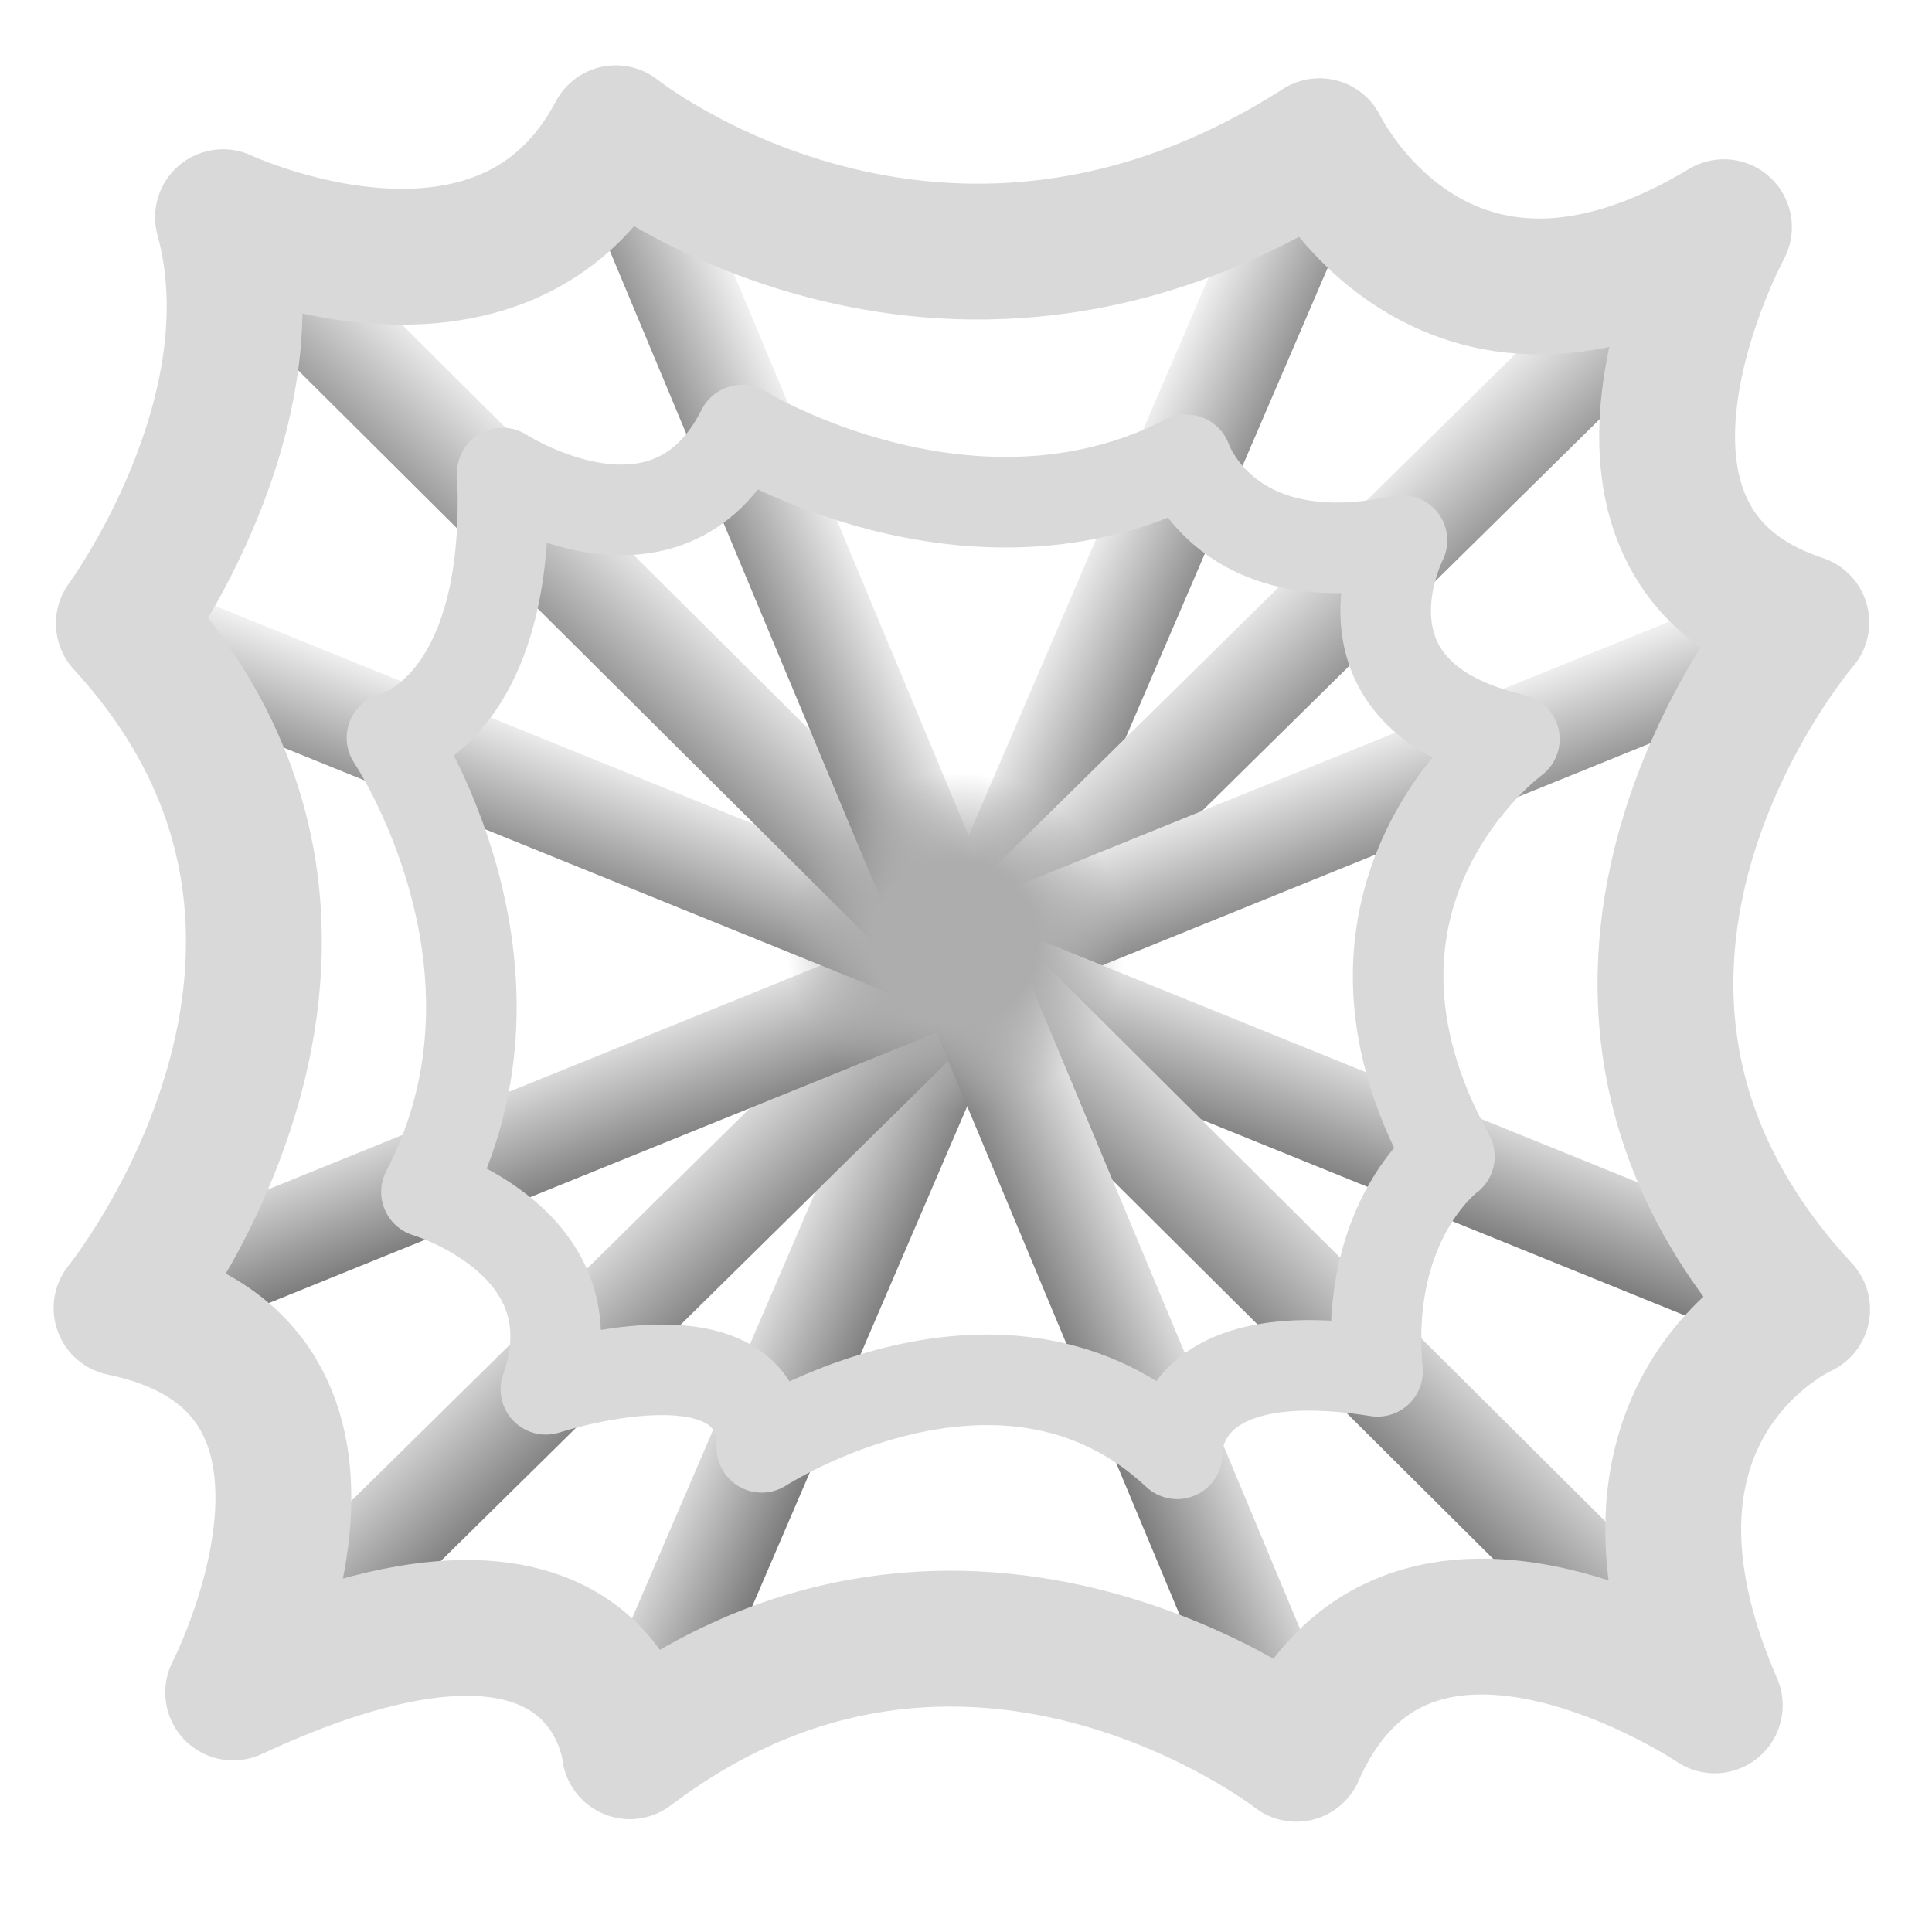
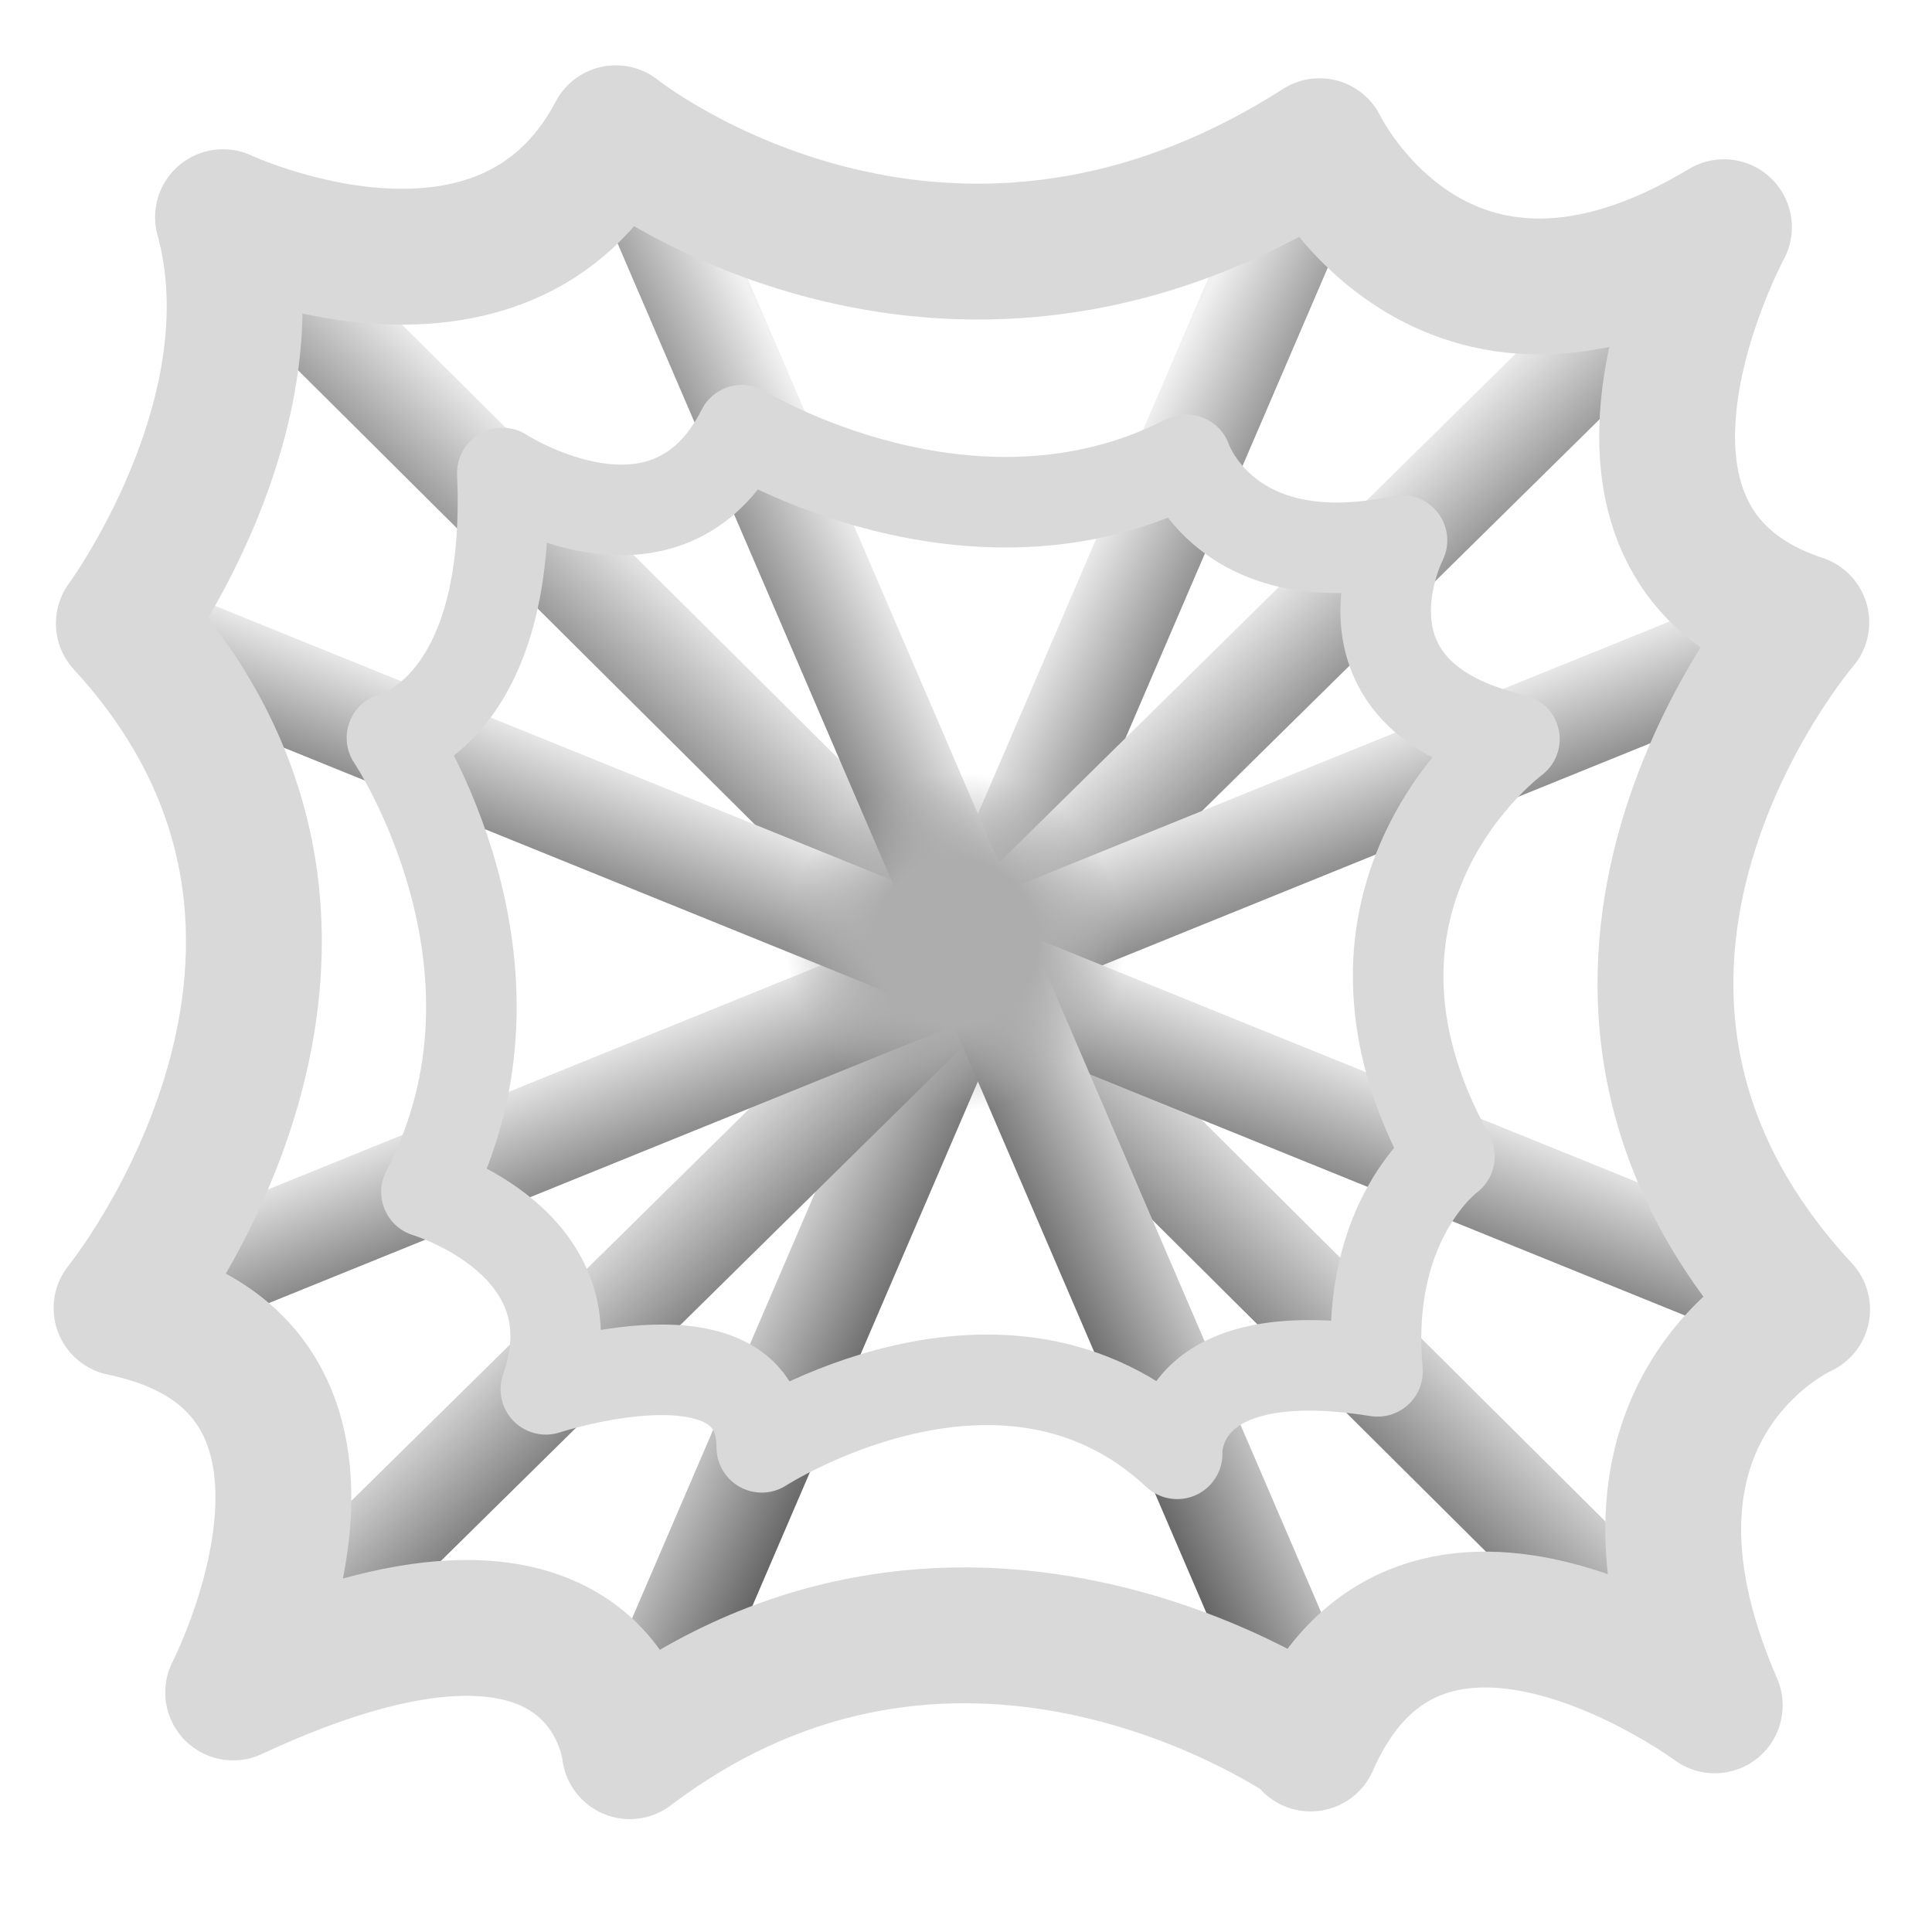
<svg xmlns="http://www.w3.org/2000/svg" xmlns:xlink="http://www.w3.org/1999/xlink" width="128px" height="128px" viewBox="0 0 128 128" version="1.1" id="svg12">
  <defs id="defs8">
    <linearGradient id="linearGradient13">
      <stop style="stop-color:#f2f2f2;stop-opacity:1;" offset="0" id="stop12" />
      <stop style="stop-color:#5e5e5e;stop-opacity:1;" offset="1" id="stop13" />
-     </linearGradient>
-     <linearGradient id="linearGradient11">
-       <stop style="stop-color:#f2f2f2;stop-opacity:1;" offset="0" id="stop10" />
-       <stop style="stop-color:#5e5e5e;stop-opacity:1;" offset="1" id="stop11" />
    </linearGradient>
    <linearGradient id="linearGradient9">
      <stop style="stop-color:#f2f2f2;stop-opacity:1;" offset="0" id="stop8" />
      <stop style="stop-color:#5e5e5e;stop-opacity:1;" offset="1" id="stop9" />
    </linearGradient>
    <linearGradient id="linearGradient7">
      <stop style="stop-color:#f2f2f2;stop-opacity:1;" offset="0" id="stop6" />
      <stop style="stop-color:#5e5e5e;stop-opacity:1;" offset="1" id="stop7" />
    </linearGradient>
    <linearGradient id="linearGradient5">
      <stop style="stop-color:#f1f1f1;stop-opacity:1;" offset="0" id="stop4" />
      <stop style="stop-color:#5e5e5e;stop-opacity:1;" offset="1" id="stop5" />
    </linearGradient>
    <linearGradient id="linearGradient1">
      <stop style="stop-color:#adadad;stop-opacity:1;" offset="0.484" id="stop1" />
      <stop style="stop-color:#adadad;stop-opacity:0;" offset="1" id="stop2" />
    </linearGradient>
    <linearGradient id="swatch55">
      <stop style="stop-color:#c27530;stop-opacity:1;" offset="0" id="stop55" />
-     </linearGradient>
-     <linearGradient id="linearGradient43">
-       <stop style="stop-color:#f2f2f2;stop-opacity:1;" offset="0" id="stop43" />
-       <stop style="stop-color:#5e5e5e;stop-opacity:1;" offset="1" id="stop44" />
    </linearGradient>
    <linearGradient id="swatch19">
      <stop style="stop-color:#000000;stop-opacity:1;" offset="0" id="stop19" />
    </linearGradient>
    <filter id="alpha" filterUnits="objectBoundingBox" x="0" y="0" width="1" height="1">
      <feColorMatrix type="matrix" in="SourceGraphic" values="0 0 0 0 1 0 0 0 0 1 0 0 0 0 1 0 0 0 1 0" id="feColorMatrix1" />
    </filter>
    <mask id="mask0">
      <g filter="url(#alpha)" id="g1">
        <rect x="0" y="0" width="128" height="128" style="fill:rgb(0%,0%,0%);fill-opacity:0.1;stroke:none;" id="rect1" />
      </g>
    </mask>
    <clipPath id="clip1">
      <rect x="0" y="0" width="192" height="152" id="rect2" />
    </clipPath>
    <g id="surface10632" clip-path="url(#clip1)">
      <path style="fill:none;stroke-width:0.99;stroke-linecap:butt;stroke-linejoin:miter;stroke:rgb(0%,0%,0%);stroke-opacity:1;stroke-dasharray:0.99,0.99;stroke-miterlimit:4;" d="M 123.504 236 C 123.504 268.863 96.863 295.504 64 295.504 C 31.137 295.504 4.496 268.863 4.496 236 C 4.496 203.137 31.137 176.496 64 176.496 C 96.863 176.496 123.504 203.137 123.504 236 Z M 123.504 236 " transform="matrix(1,0,0,1,8,-156)" id="path2" />
    </g>
    <mask id="mask1">
      <g filter="url(#alpha)" id="g3">
        <rect x="0" y="0" width="128" height="128" style="fill:rgb(0%,0%,0%);fill-opacity:0.1;stroke:none;" id="rect3" />
      </g>
    </mask>
    <clipPath id="clip2">
      <rect x="0" y="0" width="192" height="152" id="rect4" />
    </clipPath>
    <g id="surface10635" clip-path="url(#clip2)">
      <path style="fill:none;stroke-width:0.99;stroke-linecap:butt;stroke-linejoin:miter;stroke:rgb(0%,0%,0%);stroke-opacity:1;stroke-dasharray:0.99,0.99;stroke-miterlimit:4;" d="M 29.195 180.496 L 98.805 180.496 C 103.609 180.496 107.504 184.047 107.504 188.426 L 107.504 283.574 C 107.504 287.953 103.609 291.504 98.805 291.504 L 29.195 291.504 C 24.391 291.504 20.496 287.953 20.496 283.574 L 20.496 188.426 C 20.496 184.047 24.391 180.496 29.195 180.496 Z M 29.195 180.496 " transform="matrix(1,0,0,1,8,-156)" id="path4" />
    </g>
    <mask id="mask2">
      <g filter="url(#alpha)" id="g5">
        <rect x="0" y="0" width="128" height="128" style="fill:rgb(0%,0%,0%);fill-opacity:0.1;stroke:none;" id="rect5" />
      </g>
    </mask>
    <clipPath id="clip3">
      <rect x="0" y="0" width="192" height="152" id="rect6" />
    </clipPath>
    <g id="surface10638" clip-path="url(#clip3)">
      <path style="fill:none;stroke-width:0.99;stroke-linecap:butt;stroke-linejoin:miter;stroke:rgb(0%,0%,0%);stroke-opacity:1;stroke-dasharray:0.99,0.99;stroke-miterlimit:4;" d="M 20.418 184.496 L 107.582 184.496 C 111.957 184.496 115.504 188.043 115.504 192.418 L 115.504 279.582 C 115.504 283.957 111.957 287.504 107.582 287.504 L 20.418 287.504 C 16.043 287.504 12.496 283.957 12.496 279.582 L 12.496 192.418 C 12.496 188.043 16.043 184.496 20.418 184.496 Z M 20.418 184.496 " transform="matrix(1,0,0,1,8,-156)" id="path6" />
    </g>
    <mask id="mask3">
      <g filter="url(#alpha)" id="g7">
        <rect x="0" y="0" width="128" height="128" style="fill:rgb(0%,0%,0%);fill-opacity:0.1;stroke:none;" id="rect7" />
      </g>
    </mask>
    <clipPath id="clip4">
      <rect x="0" y="0" width="192" height="152" id="rect8" />
    </clipPath>
    <g id="surface10641" clip-path="url(#clip4)">
      <path style="fill:none;stroke-width:0.99;stroke-linecap:butt;stroke-linejoin:miter;stroke:rgb(0%,0%,0%);stroke-opacity:1;stroke-dasharray:0.99,0.99;stroke-miterlimit:4;" d="M 16.426 200.496 L 111.574 200.496 C 115.953 200.496 119.504 204.391 119.504 209.195 L 119.504 278.805 C 119.504 283.609 115.953 287.504 111.574 287.504 L 16.426 287.504 C 12.047 287.504 8.496 283.609 8.496 278.805 L 8.496 209.195 C 8.496 204.391 12.047 200.496 16.426 200.496 Z M 16.426 200.496 " transform="matrix(1,0,0,1,8,-156)" id="path8" />
    </g>
-     <linearGradient xlink:href="#linearGradient5" id="linearGradient44" x1="65.001" y1="51.316" x2="75.303" y2="56.028" gradientUnits="userSpaceOnUse" />
+     <linearGradient xlink:href="#linearGradient5" id="linearGradient44" x1="64.564" y1="50.738" x2="75.303" y2="56.028" gradientUnits="userSpaceOnUse" />
    <linearGradient xlink:href="#linearGradient7" id="linearGradient46" gradientUnits="userSpaceOnUse" x1="65.001" y1="51.316" x2="75.303" y2="56.028" gradientTransform="matrix(1.135945,0.4140465,-0.4331092,1.085947,18.26772,-31.44607)" />
-     <linearGradient xlink:href="#linearGradient9" id="linearGradient47" gradientUnits="userSpaceOnUse" gradientTransform="matrix(0.7634225,0.7435683,-0.7159308,0.7428031,59.19936,-30.85649)" x1="65.001" y1="51.316" x2="75.303" y2="56.028" />
-     <linearGradient xlink:href="#linearGradient43" id="linearGradient48" gradientUnits="userSpaceOnUse" gradientTransform="matrix(-0.7634225,0.7435683,0.7159308,0.7428031,68.21781,-30.85649)" x1="65.001" y1="51.316" x2="75.303" y2="56.028" />
+     <linearGradient xlink:href="#linearGradient9" id="linearGradient47" gradientUnits="userSpaceOnUse" gradientTransform="matrix(0.7634225,0.7435683,-0.7159308,0.7428031,59.19936,-30.85649)" x1="64.958" y1="51.523" x2="75.303" y2="56.028" />
    <linearGradient xlink:href="#linearGradient13" id="linearGradient49" gradientUnits="userSpaceOnUse" gradientTransform="matrix(-1.14935,0.4585897,0.4354306,1.121679,111.2106,-36.44918)" x1="65.001" y1="51.316" x2="75.303" y2="56.028" />
-     <linearGradient xlink:href="#linearGradient11" id="linearGradient50" gradientUnits="userSpaceOnUse" gradientTransform="matrix(-1.02116,-0.00776986,-0.01673249,1.007506,130.5172,-0.3923371)" x1="65.001" y1="51.316" x2="75.303" y2="56.028" />
    <radialGradient xlink:href="#linearGradient1" id="radialGradient2" cx="63.709" cy="63.957" fx="63.709" fy="63.957" r="7.999" gradientUnits="userSpaceOnUse" gradientTransform="matrix(1.405233,0,0,1.405233,-26.21833,-27.46577)" />
+     <linearGradient xlink:href="#linearGradient5" id="linearGradient3" gradientUnits="userSpaceOnUse" x1="64.564" y1="50.738" x2="75.303" y2="56.028" gradientTransform="matrix(-1,0,0,1,129.577,0)" />
+     <linearGradient xlink:href="#linearGradient9" id="linearGradient6" gradientUnits="userSpaceOnUse" gradientTransform="matrix(-0.7634225,0.7435683,0.7159308,0.7428031,68.21781,-30.85649)" x1="64.958" y1="51.523" x2="75.303" y2="56.028" />
  </defs>
  <g id="surface10578" style="display:none">
    <rect x="0" y="0" width="128" height="128" style="fill:#f0f0f0;fill-opacity:1;stroke:none" id="rect9" />
    <use xlink:href="#surface10632" transform="translate(-8,-16)" mask="url(#mask0)" id="use9" />
    <use xlink:href="#surface10635" transform="translate(-8,-16)" mask="url(#mask1)" id="use10" />
    <use xlink:href="#surface10638" transform="translate(-8,-16)" mask="url(#mask2)" id="use11" />
    <use xlink:href="#surface10641" transform="translate(-8,-16)" mask="url(#mask3)" id="use12" />
    <path style="fill:none;stroke:#619ee8;stroke-width:2;stroke-linecap:butt;stroke-linejoin:miter;stroke-miterlimit:4;stroke-opacity:1" d="M 0,289 H 128" transform="translate(0,-172)" id="path12" />
  </g>
-   <path style="fill:#000000;stroke:url(#linearGradient44);stroke-opacity:1;stroke-linejoin:round;stroke-linecap:round;stroke-width:7;stroke-dasharray:none;fill-opacity:1" d="M 87.668,9.571 41.909,116.004" id="path15" />
-   <path style="fill:#000000;stroke:url(#linearGradient46);stroke-width:7;stroke-linecap:round;stroke-linejoin:round;stroke-dasharray:none;stroke-opacity:1" d="M 113.708,15.247 15.632,111.881" id="path46" />
-   <path style="fill:#000000;stroke:url(#linearGradient47);stroke-width:7;stroke-linecap:round;stroke-linejoin:round;stroke-dasharray:none;stroke-opacity:1" d="M 119.274,41.44 8.143,86.474" id="path47" />
-   <path style="fill:#000000;stroke:url(#linearGradient48);stroke-width:7;stroke-linecap:round;stroke-linejoin:round;stroke-dasharray:none;stroke-opacity:1" d="M 8.143,41.44 119.274,86.474" id="path48" />
-   <path style="fill:#000000;stroke:url(#linearGradient49);stroke-width:7;stroke-linecap:round;stroke-linejoin:round;stroke-dasharray:none;stroke-opacity:1" d="M 14.617,14.49 113.554,112.89" id="path49" />
-   <path style="fill:#000000;stroke:url(#linearGradient50);stroke-width:7;stroke-linecap:round;stroke-linejoin:round;stroke-dasharray:none;stroke-opacity:1" d="M 40.834,8.57 85.78,116.157" id="path50" />
-   <path style="fill:#000000;fill-opacity:0;stroke:#d9d9d9;stroke-width:9;stroke-linecap:round;stroke-linejoin:round;stroke-dasharray:none;stroke-opacity:1" d="m 40.8,8.829 c 0,0 21.294,17.057 46.624,0.857 m 0,0 c 0,0 8.022,16.664 26.792,5.367 m 0,0 c 0,0 -11.241,20.765 5.126,26.184 m 0,0 c 0,0 -20.289,23.579 0.053,45.519 m 0,0 c 0,0 -14.415,6.406 -5.788,26.228 m 0,0 c 0,0 -20.314,-13.658 -27.724,3.208 m 0,0 c 0,0 -21.842,-17.048 -44.157,-0.17 m 0,0 c 0,0 -1.553,-15.417 -26.278,-3.892 m 0,0 c 0,0 11.157,-21.621 -7.395,-25.466 m 0,0 c 0,0 19.629,-24.166 0.151,-45.357 m 0,0 c 0,0 10.169,-13.807 6.571,-26.918 m 0,0 h 3e-5 m 0,0 c 0,0 18.509,8.68 26.024,-5.56" id="path19" />
-   <path style="fill:#000000;fill-opacity:0;stroke:#d9d9d9;stroke-width:6;stroke-linecap:round;stroke-linejoin:round;stroke-dasharray:none;stroke-opacity:1" d="M 91.266,90.855 C 90.344,80.769 96.027,76.622 96.027,76.622 86.386,59.211 100.332,48.968 100.332,48.968 87.619,46.045 92.885,35.801 92.885,35.801 81.209,38.304 78.597,30.463 78.597,30.463 64.298,37.78 49.162,28.498 49.162,28.498 c -4.984,9.909 -15.881,2.84 -15.881,2.84 0.692,15.774 -7.313,17.548 -7.313,17.548 0,0 10.124,15.067 2.285,30.08 0,0 11.355,3.371 7.912,13.079 0,0 14.318,-4.702 14.302,3.843 0,0 15.993,-10.343 27.525,0.431 0,0 -0.492,-7.663 13.274,-5.464 z" id="path52" />
+   <path style="display:inline;fill:#000000;fill-opacity:1;stroke:url(#linearGradient44);stroke-width:7;stroke-linecap:round;stroke-linejoin:round;stroke-dasharray:none;stroke-opacity:1" d="M 87.668,9.571 41.909,116.004" id="path15" />
+   <path style="display:inline;fill:#000000;stroke:url(#linearGradient46);stroke-width:7;stroke-linecap:round;stroke-linejoin:round;stroke-dasharray:none;stroke-opacity:1" d="M 113.708,15.247 15.632,111.881" id="path46" />
+   <path style="display:inline;fill:#000000;stroke:url(#linearGradient47);stroke-width:7;stroke-linecap:round;stroke-linejoin:round;stroke-dasharray:none;stroke-opacity:1" d="M 119.274,41.44 8.143,86.474" id="path47" />
+   <path style="display:inline;fill:#000000;stroke:url(#linearGradient49);stroke-width:7;stroke-linecap:round;stroke-linejoin:round;stroke-dasharray:none;stroke-opacity:1" d="M 14.617,14.49 113.554,112.89" id="path49" />
  <path style="display:none;fill:#000000;fill-opacity:0;stroke:#d9d9d9;stroke-width:4;stroke-linecap:round;stroke-linejoin:round;stroke-dasharray:none;stroke-opacity:1" d="m 77.84,76.625 c -3.776,-0.825 -6.904,2.537 -6.904,2.537 -3.382,-3.215 -12.74,-0.16 -12.74,-0.16 -2.399,-3.167 -7.725,-1.729 -7.725,-1.729 0.034,-5.65 -5.728,-6.367 -5.728,-6.367 3.137,-5.271 -0.084,-14.389 -0.084,-14.389 6.609,-4.278 5.383,-7.466 5.383,-7.466 0,0 6.396,3.763 8.145,-0.525 0,0 5.129,4.784 12.987,0.906 0,0 -0.523,3.987 5.071,2.759 0,0 -2.546,4.828 3.516,5.388 0,0 -4.296,5.727 0.649,13.394 0,0 -3.436,0.925 -2.569,5.652 z" id="path53" />
+   <path style="display:inline;fill:#000000;stroke:url(#linearGradient6);stroke-width:7;stroke-linecap:round;stroke-linejoin:round;stroke-dasharray:none;stroke-opacity:1" d="M 8.143,41.44 119.274,86.474" id="path5" />
+   <path style="display:inline;fill:#000000;fill-opacity:1;stroke:url(#linearGradient3);stroke-width:7;stroke-linecap:round;stroke-linejoin:round;stroke-dasharray:none;stroke-opacity:1" d="M 41.909,9.571 87.668,116.004" id="path3" />
+   <circle style="display:inline;fill:url(#radialGradient2);stroke-width:9.837;stroke-dasharray:none" id="path1" cx="63.307" cy="62.409" r="11.241" />
+   <path style="display:inline;fill:#000000;fill-opacity:0;stroke:#d9d9d9;stroke-width:6;stroke-linecap:round;stroke-linejoin:round;stroke-dasharray:none;stroke-opacity:1" d="M 91.266,90.855 C 90.344,80.769 96.027,76.622 96.027,76.622 86.386,59.211 100.332,48.968 100.332,48.968 87.619,46.045 92.885,35.801 92.885,35.801 81.209,38.304 78.597,30.463 78.597,30.463 64.298,37.78 49.162,28.498 49.162,28.498 c -4.984,9.909 -15.881,2.84 -15.881,2.84 0.692,15.774 -7.313,17.548 -7.313,17.548 0,0 10.124,15.067 2.285,30.08 0,0 11.355,3.371 7.912,13.079 0,0 14.318,-4.702 14.302,3.843 0,0 15.993,-10.343 27.525,0.431 0,0 -0.492,-7.663 13.274,-5.464 z" id="path52" />
+   <path style="display:inline;fill:#000000;fill-opacity:0;stroke:#d9d9d9;stroke-width:9;stroke-linecap:round;stroke-linejoin:round;stroke-dasharray:none;stroke-opacity:1" d="m 40.8,8.829 c 0,0 21.294,17.057 46.624,0.857 m 0,0 c 0,0 8.022,16.664 26.792,5.367 m 0,0 c 0,0 -11.241,20.765 5.126,26.184 m 0,0 c 0,0 -20.289,23.579 0.053,45.519 m 0,0 c 0,0 -14.415,6.406 -5.788,26.228 m 0,0 c 0,0 -19.367,-14.337 -26.776,2.528 m 0.049,-0.15 c 0,0 -22.839,-16.219 -45.154,0.659 m 0,0 c 0,0 -1.553,-15.417 -26.278,-3.892 m 0,0 c 0,0 11.157,-21.621 -7.395,-25.466 m 0,0 c 0,0 19.629,-24.166 0.151,-45.357 m 0,0 c 0,0 10.169,-13.807 6.571,-26.918 m 0,0 h 3e-5 m 0,0 c 0,0 18.509,8.68 26.024,-5.56" id="path19" />
  <g id="layer1" style="display:none">
    <rect style="fill:#447bbe;fill-opacity:1;stroke-width:1.636" id="rect55" width="6.357" height="20.196" x="36.892" y="23.146" />
    <rect style="fill:#447bbe;fill-opacity:1;stroke-width:1.783" id="rect56" width="6.364" height="11.588" x="17.56" y="47.456" transform="matrix(1,0,0.4072914,0.9132983,0,0)" />
    <rect style="fill:#447bbe;fill-opacity:1;stroke-width:2.36" id="rect57" width="5.832" height="18.435" x="172.291" y="-159.603" transform="matrix(1,0,0.924167,-0.3819886,0,0)" />
    <rect style="fill:#447bbe;fill-opacity:1;stroke-width:1.668" id="rect58" width="5.959" height="37.634" x="24.791" y="60.967" ry="0" />
    <rect style="fill:#447bbe;fill-opacity:1;stroke-width:1.986;stroke-dasharray:none" id="rect59" width="9.377" height="20.196" x="24.791" y="23.146" />
    <rect style="fill:#447bbe;fill-opacity:1;stroke-width:2.22" id="rect60" width="9.253" height="12.358" x="-1.346" y="50.613" transform="matrix(1,0,0.5164173,0.8563371,0,0)" />
    <rect style="fill:#447bbe;fill-opacity:1;stroke-width:3.023" id="rect61" width="9.253" height="19.067" x="166.857" y="-165.073" transform="matrix(1,0,0.9292985,-0.3693294,0,0)" />
    <rect style="fill:#447bbe;fill-opacity:1;stroke-width:2.338" id="rect62" width="9.28" height="47.472" x="13.454" y="60.967" ry="0" />
    <rect style="fill:#447bbe;fill-opacity:1;stroke-width:1.497" id="rect71" width="5.321" height="20.196" x="-92.766" y="23.146" transform="scale(-1,1)" />
    <rect style="fill:#447bbe;fill-opacity:1;stroke-width:1.661" id="rect72" width="5.39" height="11.871" x="-114.793" y="48.618" transform="matrix(-1,0,-0.4530688,0.8914756,0,0)" />
    <rect style="fill:#447bbe;fill-opacity:1;stroke-width:2.136" id="rect73" width="5.234" height="16.833" x="29.849" y="-145.735" transform="matrix(-1,0,-0.9082912,-0.4183384,0,0)" />
    <rect style="fill:#447bbe;fill-opacity:1;stroke-width:1.456" id="rect74" width="5.257" height="32.493" x="-102.52" y="60.967" ry="0" transform="scale(-1,1)" />
    <rect style="fill:#447bbe;fill-opacity:1;stroke-width:1.712" id="rect75" width="6.961" height="20.196" x="-102.45" y="23.146" transform="scale(-1,1)" />
    <rect style="fill:#447bbe;fill-opacity:1;stroke-width:1.892" id="rect76" width="6.807" height="12.193" x="-127.251" y="49.936" transform="matrix(-1,0,-0.4966639,0.867943,0,0)" />
    <rect style="fill:#447bbe;fill-opacity:1;stroke-width:2.536" id="rect77" width="6.691" height="18.553" x="35.16" y="-160.622" transform="matrix(-1,0,-0.9251654,-0.3795641,0,0)" />
    <rect style="fill:#447bbe;fill-opacity:1;stroke-width:2.001" id="rect78" width="6.798" height="47.472" x="-113.443" y="60.967" ry="0" transform="scale(-1,1)" />
  </g>
  <g id="layer2" style="display:none">
    <ellipse style="fill:#df1f2d;fill-opacity:1;stroke:#df1f2d;stroke-width:4.043;stroke-linecap:round;stroke-linejoin:round;stroke-dasharray:none;stroke-opacity:1" id="path54" cx="64.789" cy="43.342" rx="17.83" ry="15.39" />
    <path style="fill:#df1f2d;fill-opacity:1;stroke:#df1f2d;stroke-width:3;stroke-linecap:round;stroke-linejoin:round;stroke-dasharray:none;stroke-opacity:1" id="path55" d="M 71.332,56.401 46.532,70.396 22.013,55.916 22.293,27.442 47.093,13.447 71.612,27.927 Z" transform="matrix(1.147462,-0.00776486,0.00868302,1.026127,10.94492,35.10486)" />
  </g>
-   <circle style="fill:url(#radialGradient2);stroke-width:9.837;stroke-dasharray:none" id="path1" cx="63.307" cy="62.409" r="11.241" />
</svg>
